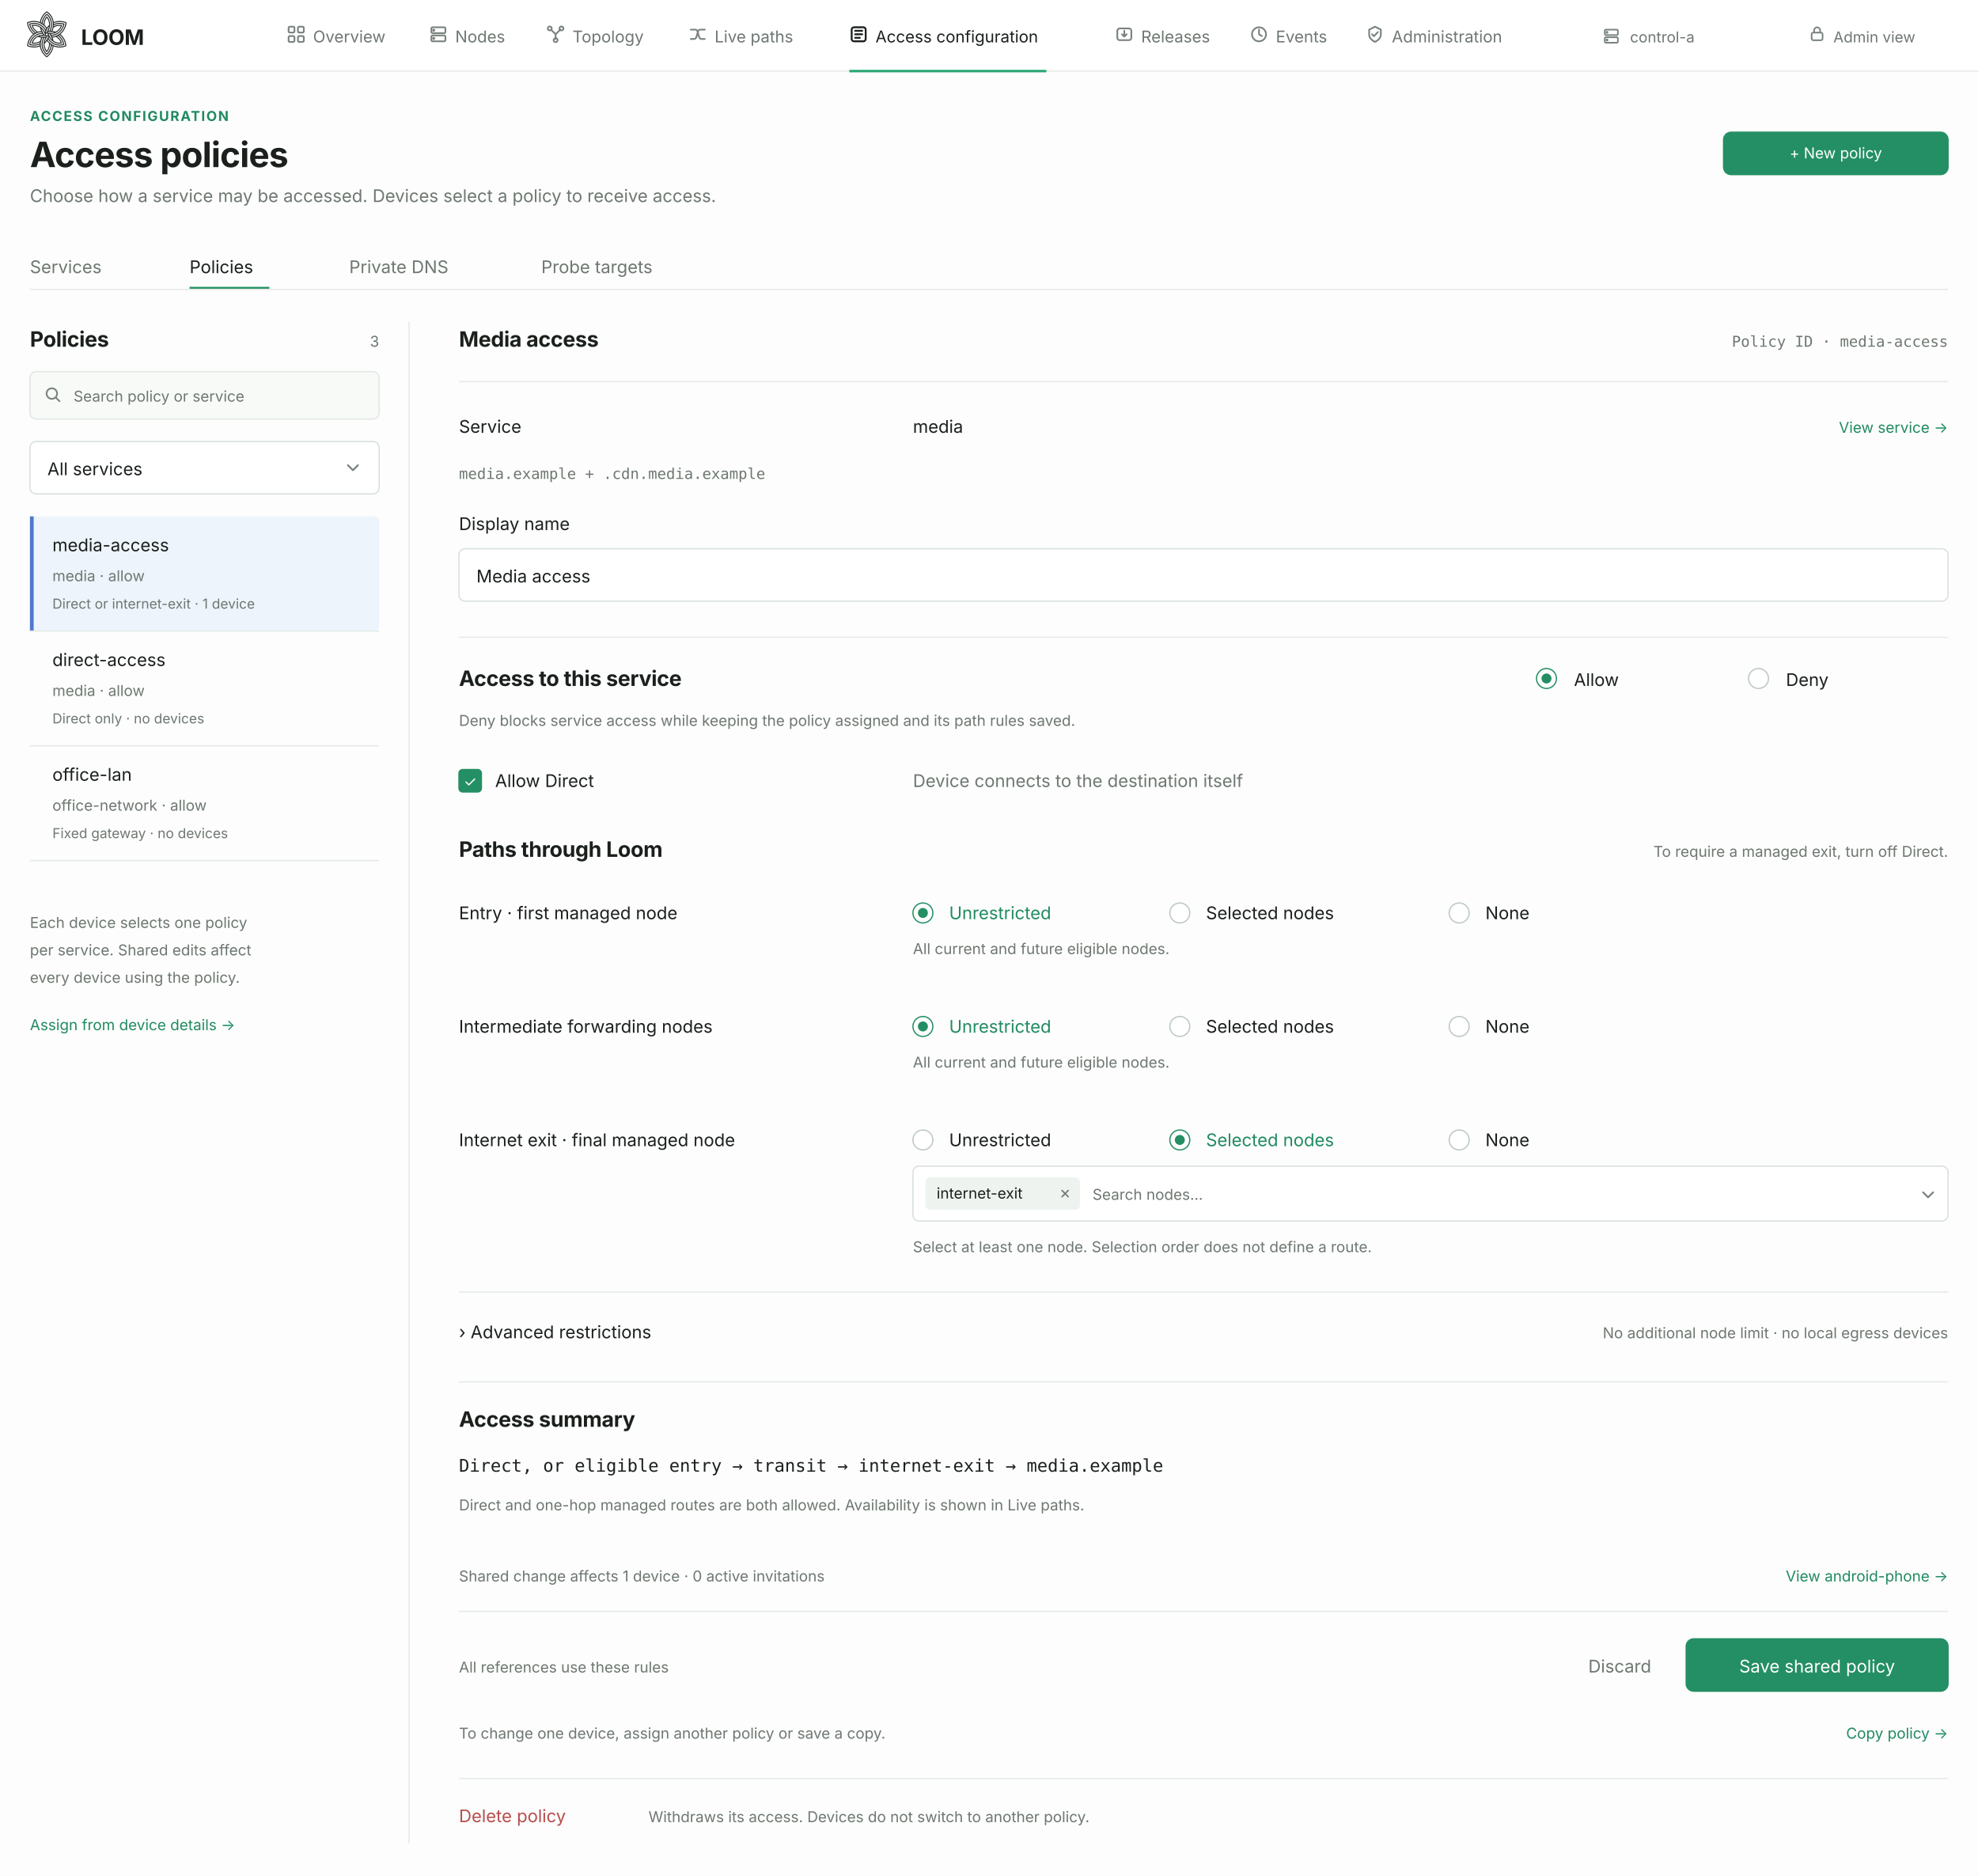
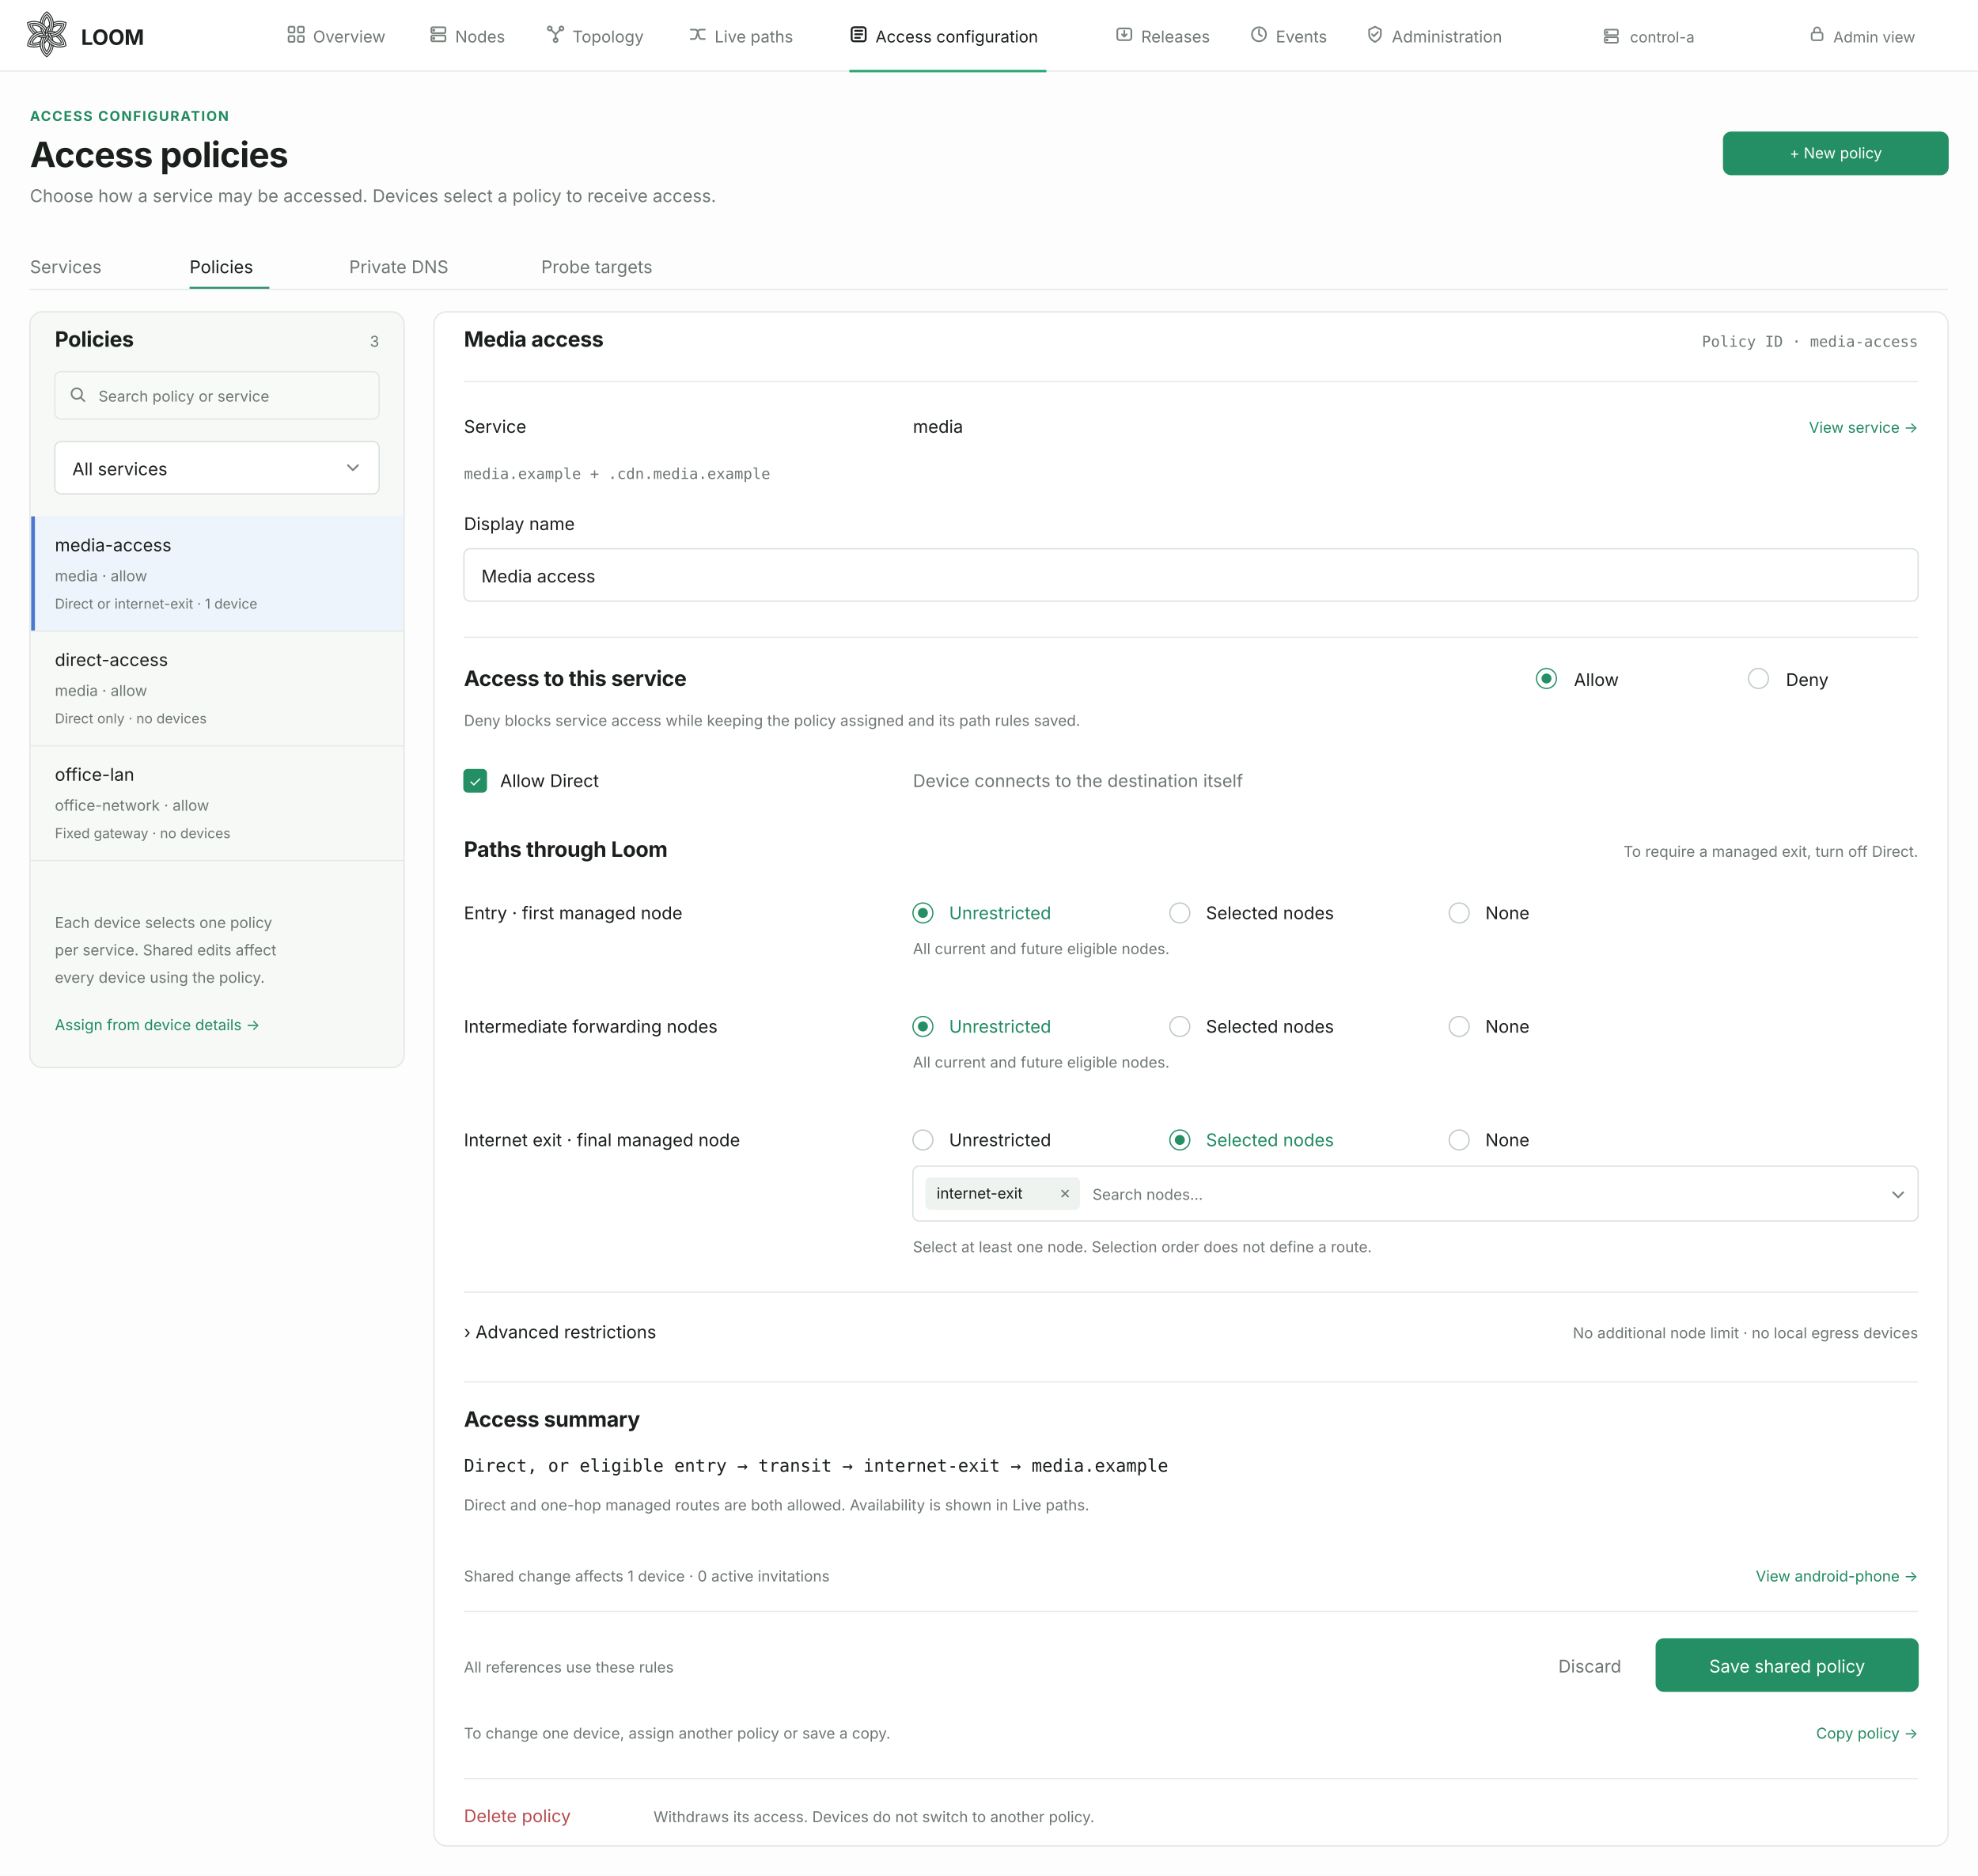
<svg xmlns="http://www.w3.org/2000/svg" width="1586" height="1504" viewBox="0 0 1586 1504" role="document" aria-labelledby="svg-title svg-desc">
  <defs>
    <marker id="route-arrow" markerWidth="8" markerHeight="8" refX="7" refY="4" orient="auto" markerUnits="strokeWidth">
      <path d="M0 0L8 4L0 8Z" fill="#4D78D1" />
    </marker>
    <symbol id="icon-grid" viewBox="0 0 16 16">
      <rect x="1.5" y="1.5" width="5" height="5" rx="1" />
      <rect x="9.5" y="1.5" width="5" height="5" rx="1" />
      <rect x="1.5" y="9.5" width="5" height="5" rx="1" />
      <rect x="9.5" y="9.5" width="5" height="5" rx="1" />
    </symbol>
    <symbol id="icon-node" viewBox="0 0 16 16">
      <rect x="2" y="2" width="12" height="5" rx="1" />
      <rect x="2" y="9" width="12" height="5" rx="1" />
      <circle cx="4" cy="4.5" r=".6" />
      <circle cx="4" cy="11.5" r=".6" />
    </symbol>
    <symbol id="icon-topology" viewBox="0 0 16 16">
      <path d="M4 4l4 4 4-4M8 8v4" />
      <circle cx="3" cy="3" r="1.7" />
      <circle cx="13" cy="3" r="1.7" />
      <circle cx="8" cy="13" r="1.7" />
    </symbol>
    <symbol id="icon-path" viewBox="0 0 16 16">
      <path d="M2 4h4c3 0 2 8 5 8h3M2 12h3c3 0 2-8 5-8h4" />
    </symbol>
    <symbol id="icon-service" viewBox="0 0 16 16">
      <rect x="2" y="2" width="12" height="12" rx="2" />
      <path d="M5 5h6M5 8h6M5 11h4" />
    </symbol>
    <symbol id="icon-release" viewBox="0 0 16 16">
      <rect x="2" y="3" width="12" height="10" rx="2" />
      <path d="M8 5v5m-2-2 2 2 2-2" />
    </symbol>
    <symbol id="icon-events" viewBox="0 0 16 16">
      <circle cx="8" cy="8" r="6" />
      <path d="M8 4v4l2.5 1.5" />
    </symbol>
    <symbol id="icon-signed" viewBox="0 0 16 16">
      <path d="M8 1.5 13 4v4c0 3-2 5-5 6.5C5 13 3 11 3 8V4Z" />
      <path d="m5.5 8 1.6 1.6 3.4-3.5" />
    </symbol>
    <symbol id="icon-lock" viewBox="0 0 16 16">
      <rect x="3" y="7" width="10" height="7" rx="1.5" />
      <path d="M5.2 7V5a2.8 2.8 0 0 1 5.6 0v2" />
    </symbol>
    <symbol id="icon-search" viewBox="0 0 16 16">
      <circle cx="7" cy="7" r="4.5" />
      <path d="m10.5 10.5 3 3" />
    </symbol>
    <symbol id="icon-terminal" viewBox="0 0 16 16">
      <rect x="1.5" y="2" width="13" height="12" rx="2" />
      <path d="m4 5 3 3-3 3m5 0h3" />
    </symbol>
    <symbol id="icon-code" viewBox="0 0 16 16">
      <path d="m5.5 3-4 5 4 5m5-10 4 5-4 5M9.5 2l-3 12" />
    </symbol>
    <symbol id="icon-qr" viewBox="0 0 16 16">
      <path d="M2 2h4v4H2zm8 0h4v4h-4zM2 10h4v4H2zm8 0v2m3-2v4m-3 0h2" />
    </symbol>
    <symbol id="icon-phone" viewBox="0 0 16 16">
      <rect x="4" y="1" width="8" height="14" rx="2" />
      <path d="M7 3h2M7 13h2" />
    </symbol>
    <symbol id="icon-globe" viewBox="0 0 16 16">
      <circle cx="8" cy="8" r="6" />
      <ellipse cx="8" cy="8" rx="2.5" ry="6" />
      <path d="M2 8h12" />
    </symbol>
    <symbol id="icon-expand" viewBox="0 0 16 16">
      <path d="M6 2H2v4m8-4h4v4M2 10v4h4m8-4v4h-4" />
    </symbol>
    <symbol id="icon-chevron" viewBox="0 0 16 16">
      <path d="m4 6 4 4 4-4" />
    </symbol>
    <symbol id="icon-filter" viewBox="0 0 16 16">
      <path d="M2 4h12M4 8h8m-6 4h4" />
    </symbol>
    <style>
    .ui { font-family: Inter, "Atkinson Hyperlegible Next", ui-sans-serif, system-ui, -apple-system, "Segoe UI", sans-serif; fill:#1B201D }
    .mono { font-family: "Intel One Mono", "SFMono-Regular", Consolas, monospace }
    .title { font-size:28px; font-weight:700; letter-spacing:-.5px }
    .section { font-size:17px; font-weight:650; letter-spacing:-.2px }
    .metric { font-size:22px; font-weight:650; letter-spacing:-.3px }
    .body { font-size:14px }
    .small { font-size:12px }
    .tiny { font-size:11px }
    .micro { font-size:10px }
    .eyebrow { font-size:11px; font-weight:700; letter-spacing:1px }
    .muted { fill:#6E7771 }
    .faint { fill:#929B95 }
    .green { fill:#218A61 }
    .amber { fill:#A66A14 }
    .red { fill:#B74E4E }
    .blue { fill:#427994 }
    .white { fill:#FFFFFF }
    .nav { font-size:13px }
    .nav-icon { fill:none; stroke:#79837D; stroke-width:1.45; stroke-linecap:round; stroke-linejoin:round }
    .nav-active { fill:none; stroke:#1B201D; stroke-width:1.6; stroke-linecap:round; stroke-linejoin:round }
    .rule { stroke:#E5EAE6; stroke-width:1 }
    .dash { stroke:#ABB7AF; stroke-width:1.5; stroke-dasharray:5 5; fill:none }
    .link { stroke:#B8C4BC; stroke-width:2; fill:none }
    .selected { stroke:#4D78D1; stroke-width:2.3; fill:none; marker-end:url(#route-arrow) }
</style>
  </defs>
  <rect width="1586" height="1504" fill="#FCFDFC" />
  <rect x="0" y="0" width="1586" height="58" fill="#FFFFFF" />
  <line class="rule" x1="0" y1="57" x2="1586" y2="57" />
  <svg x="18" y="8" width="39" height="39" viewBox="127 112 1000 1000">
    <g transform="translate(0,1254) scale(1,-1)">
      <path d="M616 1108 c-67 -49 -118 -133 -129 -209 0 -6 0 -6 -14 -1 -75 27 -166 24 -239 -6 -13 -5 -14 -7 -11 -29 12 -80 53 -155 115 -211 l9 -8 -6 -5 c-61 -53 -100 -121 -114 -200 -5 -31 -5 -38 4 -42 57 -26 138 -34 203 -20 13 2 22 5 39 10 14 5 14 5 15 -2 9 -70 60 -155 121 -204 17 -15 18 -15 34 -2 47 37 87 93 107 151 7 20 16 52 16 60 0 4 1 4 12 0 72 -28 158 -27 236 3 17 6 17 7 15 27 -8 79 -49 159 -111 215 l-9 9 10 9 c61 53 105 139 114 219 2 15 1 16 -28 26 -75 25 -156 25 -227 -2 -4 -1 -8 -2 -8 -2 -1 0 -2 7 -3 15 -15 81 -60 152 -126 198 -12 9 -14 9 -25 1z M639 1084 c105 -82 142 -225 92 -356 -7 -18 -7 -17 -16 -17 -4 0 -8 1 -8 1 -1 1 1 7 4 15 32 78 30 170 -5 243 -16 35 -40 66 -68 88 -9 8 -11 8 -20 0 -47 -39 -82 -103 -93 -169 -1 -7 -2 -12 -2 -13 -1 0 -17 8 -17 9 -1 1 4 27 7 40 13 44 37 89 68 124 15 16 44 43 47 43 0 0 5 -3 11 -8z M638 1031 c77 -72 98 -200 50 -307 -3 -8 -5 -11 -7 -12 -2 -1 -17 -1 -18 0 -1 0 2 6 5 12 44 94 31 213 -31 278 -10 11 -12 10 -29 -12 -26 -36 -44 -83 -47 -128 0 -6 -1 -11 -1 -11 -1 0 -6 4 -16 11 -4 3 2 39 12 67 13 41 41 84 68 108 4 4 3 4 14 -6z M635 973 c24 -33 37 -74 40 -124 l0 -15 -10 -10 c-11 -11 -23 -25 -32 -38 -6 -8 -5 -9 -13 3 -9 13 -19 24 -30 36 l-10 10 0 13 c3 48 18 94 42 128 6 7 6 7 13 -3z M413 893 c79 -13 148 -56 193 -118 12 -17 11 -15 6 -26 -3 -6 -5 -10 -5 -10 0 0 -4 6 -9 13 -66 103 -190 147 -314 114 -20 -6 -21 -6 -14 -34 15 -60 54 -120 102 -158 9 -8 9 -7 0 -12 -9 -6 -8 -6 -18 2 -57 48 -97 120 -110 196 -2 14 -3 13 7 16 22 9 53 16 85 19 13 2 61 0 77 -2z M923 895 c30 -3 83 -16 89 -22 2 -2 -7 -43 -14 -64 -34 -100 -109 -176 -200 -203 -23 -7 -59 -13 -61 -11 -2 2 -8 16 -8 16 0 1 7 2 16 2 74 9 136 45 185 108 27 35 49 81 57 120 4 17 3 19 -13 24 -62 19 -135 15 -193 -9 -9 -4 -9 -5 -9 7 l0 10 9 3 c25 10 56 17 83 19 9 1 50 1 59 0z M400 854 c70 -9 134 -47 176 -104 7 -11 21 -34 21 -36 0 -2 -6 -24 -7 -25 0 -1 -4 5 -8 13 -38 76 -106 124 -190 134 -14 2 -49 1 -62 -1 -16 -3 -18 -5 -12 -21 14 -42 48 -88 87 -117 7 -5 13 -10 13 -10 0 -1 -17 -9 -18 -9 -5 0 -42 35 -56 52 -24 29 -46 72 -54 105 -3 11 -3 10 11 14 30 8 67 10 99 5z M926 854 c13 -1 39 -7 40 -9 2 -2 -8 -34 -17 -55 -43 -93 -125 -152 -220 -158 l-11 0 -6 9 c-3 5 -5 9 -5 9 0 1 8 1 18 1 56 0 107 23 153 69 29 29 59 79 63 104 1 10 -11 13 -53 12 -42 0 -71 -6 -107 -24 -12 -6 -11 -6 -10 5 1 4 1 9 1 10 0 3 1 3 13 8 45 19 93 26 141 19z M391 816 c30 -3 68 -16 91 -32 l6 -3 4 -15 c4 -16 10 -34 16 -47 4 -11 4 -11 -3 -11 -12 -2 -37 -6 -48 -9 -16 -4 -14 -4 -26 4 -38 25 -67 57 -86 96 -7 15 -7 16 0 17 10 1 36 1 46 0z M914 816 c3 -2 2 -5 -4 -18 -19 -39 -53 -75 -89 -97 l-8 -5 -11 3 c-15 4 -33 8 -45 9 -6 1 -11 2 -11 2 -1 0 1 7 4 14 6 17 12 36 15 48 l1 9 9 5 c27 15 55 25 85 30 10 1 51 1 54 0z M669 789 c-4 -19 -7 -27 -14 -39 -10 -18 -20 -39 -29 -64 -1 -4 -2 -5 -10 -9 -9 -5 -9 -5 -5 11 10 40 28 75 51 103 10 12 10 12 7 -2z M529 746 c14 -16 17 -20 25 -37 8 -17 22 -42 30 -54 5 -9 6 -24 1 -26 -7 -2 -13 5 -35 46 -15 28 -35 75 -35 83 0 2 7 -4 14 -12z M721 691 c25 -1 43 -3 61 -8 4 0 2 -2 -8 -5 -19 -6 -28 -7 -48 -6 -12 1 -29 1 -46 1 -36 -1 -37 -1 -33 11 2 7 1 6 24 7 12 0 23 1 26 1 2 0 13 0 24 -1z M525 681 c5 -10 5 -10 -7 -10 -120 -9 -223 -101 -248 -221 -4 -22 -4 -23 11 -28 61 -19 132 -16 192 7 5 2 9 3 10 3 0 0 0 -5 0 -10 l1 -9 -9 -4 c-62 -24 -145 -25 -216 -1 -17 5 -16 4 -14 15 15 104 74 190 160 235 34 17 63 25 108 30 8 1 7 2 12 -7z M638 655 l9 -4 0 -10 c1 -13 2 -12 -10 -19 l-9 -6 -10 6 -9 6 -1 11 0 11 9 5 c12 6 11 6 21 0z M683 651 c0 -1 6 -10 12 -21 18 -30 29 -54 39 -82 6 -19 6 -19 -4 -9 -16 16 -22 25 -30 42 -7 14 -25 48 -30 54 -2 3 -3 15 -1 16 1 2 13 1 14 0z M546 642 c3 -5 5 -9 5 -9 0 -1 -7 -1 -16 -1 -94 0 -185 -66 -216 -155 -7 -22 -6 -23 23 -27 44 -5 89 3 131 21 7 3 13 6 13 6 0 -1 -1 -5 -1 -11 l-1 -11 -11 -5 c-53 -22 -115 -26 -174 -12 -11 3 -10 3 -9 10 8 39 30 82 58 115 44 53 119 88 184 88 l9 0 5 -9z M902 622 c45 -39 79 -92 96 -151 5 -19 10 -43 10 -51 l1 -7 -14 -5 c-89 -30 -180 -22 -253 22 -40 25 -68 49 -93 83 l-7 10 4 7 c7 13 6 12 12 3 73 -104 198 -148 317 -110 12 4 13 4 8 27 -9 42 -31 88 -59 123 -8 10 -33 35 -42 41 -6 5 -6 5 2 11 9 6 8 6 18 -3z M542 610 c10 -1 27 -1 38 -1 l20 0 8 -5 c4 -2 8 -4 8 -5 0 0 -1 -2 -2 -4 l-1 -4 -43 0 c-45 1 -55 2 -81 7 -8 1 -14 3 -15 3 0 1 15 6 27 8 15 3 15 3 20 2 2 0 11 0 21 -1z M661 609 c5 -9 -53 -107 -73 -125 -3 -3 -3 0 1 14 4 17 8 26 14 37 12 18 31 52 34 60 1 2 4 5 11 10 11 7 11 7 13 4z M863 604 c48 -36 83 -90 98 -148 2 -7 3 -14 3 -14 -1 -1 -5 -3 -11 -4 -90 -23 -180 3 -247 69 -17 18 -42 51 -42 56 0 2 9 20 10 20 0 0 3 -4 5 -8 36 -66 102 -112 177 -124 12 -2 51 -2 64 0 19 4 21 5 17 17 -15 50 -55 103 -97 128 -1 1 -2 2 -2 2 0 1 17 10 19 10 0 0 3 -2 6 -4z M458 585 c12 -4 37 -9 48 -11 8 0 7 0 3 -10 -5 -13 -13 -36 -16 -49 -3 -13 -2 -12 -19 -21 -38 -19 -72 -26 -112 -25 -22 1 -23 1 -23 5 3 13 23 45 41 67 16 18 58 49 64 48 1 -1 7 -2 14 -4z M824 583 c35 -22 63 -53 81 -89 6 -12 11 -22 10 -23 -4 -3 -47 -2 -68 2 -26 5 -69 24 -82 35 0 1 -2 8 -4 17 -2 9 -6 23 -10 32 -6 19 -6 18 1 19 14 1 57 11 59 13 1 1 4 0 13 -6z M553 570 c1 -1 1 -2 -2 -7 -11 -21 -21 -55 -26 -82 -15 -86 17 -180 82 -245 20 -20 19 -20 40 0 44 45 71 101 82 165 1 6 2 11 2 11 0 1 4 -1 9 -4 l8 -4 0 -5 c-11 -74 -51 -146 -110 -198 -12 -10 -10 -10 -21 -1 -77 65 -122 167 -113 259 3 34 14 74 26 103 l4 9 9 0 c5 0 9 0 10 -1z M597 570 c0 -1 -4 -9 -8 -18 -43 -88 -35 -184 20 -258 15 -20 17 -21 27 -10 30 33 52 90 57 145 0 11 0 11 10 3 10 -7 9 -6 7 -19 -7 -62 -34 -117 -76 -161 l-7 -7 -8 8 c-51 50 -82 131 -77 200 3 35 12 70 28 103 l7 14 10 0 c5 0 10 0 10 0z M639 493 c5 -6 14 -17 22 -24 l13 -14 0 -8 c0 -44 -14 -93 -38 -130 -9 -14 -9 -14 -13 -8 -26 35 -42 84 -42 127 l0 11 12 12 c11 12 22 25 31 38 3 4 6 7 6 7 0 0 4 -5 9 -11z" fill="#252927" fill-rule="evenodd" clip-rule="evenodd" />
    </g>
  </svg>
  <text class="ui section" x="65" y="36" text-anchor="start">LOOM</text>
  <use href="#icon-grid" x="230" y="20" width="15" height="15" class="nav-icon" />
  <text class="ui nav muted" x="251" y="34" text-anchor="start">Overview</text>
  <use href="#icon-node" x="344" y="20" width="15" height="15" class="nav-icon" />
  <text class="ui nav muted" x="365" y="34" text-anchor="start">Nodes</text>
  <use href="#icon-topology" x="438" y="20" width="15" height="15" class="nav-icon" />
  <text class="ui nav muted" x="459" y="34" text-anchor="start">Topology</text>
  <use href="#icon-path" x="552" y="20" width="15" height="15" class="nav-icon" />
  <text class="ui nav muted" x="573" y="34" text-anchor="start">Live paths</text>
  <a href="05-services.svg" data-ui="intent-entry">
    <use href="#icon-service" x="681" y="20" width="15" height="15" class="nav-active" />
    <text class="ui nav" x="702" y="34" text-anchor="start">Access configuration</text>
    <line x1="681" y1="57" x2="839" y2="57" stroke="#2AA875" stroke-width="2" />
  </a>
  <use href="#icon-release" x="894" y="20" width="15" height="15" class="nav-icon" />
  <text class="ui nav muted" x="915" y="34" text-anchor="start">Releases</text>
  <use href="#icon-events" x="1002" y="20" width="15" height="15" class="nav-icon" />
  <text class="ui nav muted" x="1023" y="34" text-anchor="start">Events</text>
  <a href="09-administration.svg" data-ui="administration-entry">
    <use href="#icon-signed" x="1095" y="20" width="15" height="15" class="nav-icon" />
    <text class="ui nav muted" x="1116" y="34" text-anchor="start">Administration</text>
  </a>
  <use href="#icon-node" x="1285" y="22" width="14" height="14" class="nav-icon" />
  <text class="ui small muted" x="1307" y="34" text-anchor="start">control-a</text>
  <use href="#icon-lock" x="1450" y="20" width="14" height="14" class="nav-icon" />
  <text class="ui small muted" x="1470" y="34" text-anchor="start">Admin view</text>
  <text class="ui eyebrow green" x="24" y="97" text-anchor="start">ACCESS CONFIGURATION</text>
  <text class="ui title" x="24" y="134" text-anchor="start">Access policies</text>
  <text class="ui body muted" x="24" y="162" text-anchor="start">Choose how a service may be accessed. Devices select a policy to receive access.</text>
  <a href="05-services.svg" data-ui="intent-tab" aria-current="false">
    <rect x="20" y="192" width="100" height="40" rx="0" fill="transparent" stroke="none" />
    <text class="ui body muted" x="24" y="219" text-anchor="start">Services</text>
  </a>
  <a href="06-policies.svg" data-ui="intent-tab" aria-current="page">
    <rect x="148" y="192" width="100" height="40" rx="0" fill="transparent" stroke="none" />
    <text class="ui body" x="152" y="219" text-anchor="start">Policies</text>
    <line class="intent-selected" x1="152" y1="231" x2="216" y2="231" />
  </a>
  <a href="05-services-dns.svg" data-ui="intent-tab" aria-current="false">
    <rect x="276" y="192" width="126" height="40" rx="0" fill="transparent" stroke="none" />
    <text class="ui body muted" x="280" y="219" text-anchor="start">Private DNS</text>
  </a>
  <a href="05-services-probes.svg" data-ui="intent-tab" aria-current="false">
    <rect x="430" y="192" width="140" height="40" rx="0" fill="transparent" stroke="none" />
    <text class="ui body muted" x="434" y="219" text-anchor="start">Probe targets</text>
  </a>
  <line class="rule" x1="24" y1="232" x2="1562" y2="232" />
  <style>.intent-selected{stroke:#248F64;stroke-width:2}[data-ui="intent-tab"]:focus-visible text{text-decoration:underline}</style>
  <a href="06-policies-new.svg" data-ui="new-policy">
    <g data-ui="button">
      <rect x="1382" y="106" width="180" height="34" rx="6" fill="#248F64" stroke="#248F64" />
      <text class="ui small white" x="1472" y="127" text-anchor="middle">+ New policy</text>
    </g>
  </a>
+   <rect data-ui="workspace-surface" data-surface="content" x="348" y="250" width="1214" height="1230" rx="10" fill="#FFFFFF" stroke="#E2E6E3" />
+   <rect data-ui="workspace-surface" data-surface="navigation" x="24" y="250" width="300" height="606" rx="10" fill="#F7F9F7" stroke="#E2E6E3" />
  <g data-ui="catalog-list">
-     <text class="ui section" x="24" y="278" text-anchor="start">Policies</text>
+     <text class="ui section" x="44" y="278" text-anchor="start">Policies</text>
    <text class="ui small muted" x="304" y="278" text-anchor="end">3</text>
-     <rect x="24" y="298" width="280" height="38" rx="5" fill="#F8FAF8" stroke="#E1E7E2" />
-     <use href="#icon-search" x="35" y="309" width="15" height="15" class="nav-icon" />
-     <text class="ui small muted" x="59" y="322" text-anchor="start">Search policy or service</text>
+     <rect x="44" y="298" width="260" height="38" rx="5" fill="#F8FAF8" stroke="#E1E7E2" />
+     <use href="#icon-search" x="55" y="309" width="15" height="15" class="nav-icon" />
+     <text class="ui small muted" x="79" y="322" text-anchor="start">Search policy or service</text>
    <g data-ui="input">
-       <rect x="24" y="354" width="280" height="42" rx="5" fill="#FFFFFF" stroke="#D8E0DA" />
-       <text class="ui body" x="38" y="381" text-anchor="start">All services</text>
+       <rect x="44" y="354" width="260" height="42" rx="5" fill="#FFFFFF" stroke="#D8E0DA" />
+       <text class="ui body" x="58" y="381" text-anchor="start">All services</text>
      <use href="#icon-chevron" x="275" y="367" width="16" height="16" class="nav-icon" />
    </g>
    <a href="06-policies.svg" data-ui="catalog-navigation">
      <g data-ui="catalog-item" data-object="demo-policy" aria-selected="true">
-         <rect x="24" y="414" width="280" height="92" rx="4" fill="#EDF4FB" stroke="none" />
-         <rect x="24" y="414" width="3" height="92" rx="0" fill="#4D78D1" stroke="none" />
-         <text class="ui body" x="42" y="442" text-anchor="start">media-access</text>
-         <text class="ui small muted" x="42" y="466" text-anchor="start">media · allow</text>
-         <text class="ui tiny muted" x="42" y="488" text-anchor="start">Direct or internet-exit · 1 device</text>
-         <line class="rule" x1="24" y1="506" x2="304" y2="506" />
+         <rect x="25" y="414" width="298" height="92" rx="0" fill="#EDF4FB" stroke="none" />
+         <rect x="25" y="414" width="3" height="92" rx="0" fill="#4D78D1" stroke="none" />
+         <text class="ui body" x="44" y="442" text-anchor="start">media-access</text>
+         <text class="ui small muted" x="44" y="466" text-anchor="start">media · allow</text>
+         <text class="ui tiny muted" x="44" y="488" text-anchor="start">Direct or internet-exit · 1 device</text>
+         <line class="rule" x1="24" y1="506" x2="324" y2="506" />
      </g>
    </a>
    <g data-ui="catalog-item" data-object="demo-direct-policy" aria-selected="false">
-       <rect x="24" y="506" width="3" height="92" rx="0" fill="transparent" stroke="none" />
-       <text class="ui body" x="42" y="534" text-anchor="start">direct-access</text>
-       <text class="ui small muted" x="42" y="558" text-anchor="start">media · allow</text>
-       <text class="ui tiny muted" x="42" y="580" text-anchor="start">Direct only · no devices</text>
-       <line class="rule" x1="24" y1="598" x2="304" y2="598" />
+       <rect x="25" y="506" width="3" height="92" rx="0" fill="transparent" stroke="none" />
+       <text class="ui body" x="44" y="534" text-anchor="start">direct-access</text>
+       <text class="ui small muted" x="44" y="558" text-anchor="start">media · allow</text>
+       <text class="ui tiny muted" x="44" y="580" text-anchor="start">Direct only · no devices</text>
+       <line class="rule" x1="24" y1="598" x2="324" y2="598" />
    </g>
    <a href="06-policies-lan.svg" data-ui="catalog-navigation">
      <g data-ui="catalog-item" data-object="demo-lan-policy" aria-selected="false">
-         <rect x="24" y="598" width="3" height="92" rx="0" fill="transparent" stroke="none" />
-         <text class="ui body" x="42" y="626" text-anchor="start">office-lan</text>
-         <text class="ui small muted" x="42" y="650" text-anchor="start">office-network · allow</text>
-         <text class="ui tiny muted" x="42" y="672" text-anchor="start">Fixed gateway · no devices</text>
-         <line class="rule" x1="24" y1="690" x2="304" y2="690" />
+         <rect x="25" y="598" width="3" height="92" rx="0" fill="transparent" stroke="none" />
+         <text class="ui body" x="44" y="626" text-anchor="start">office-lan</text>
+         <text class="ui small muted" x="44" y="650" text-anchor="start">office-network · allow</text>
+         <text class="ui tiny muted" x="44" y="672" text-anchor="start">Fixed gateway · no devices</text>
+         <line class="rule" x1="24" y1="690" x2="324" y2="690" />
      </g>
    </a>
  </g>
-   <text class="ui small muted" x="24" y="744" text-anchor="start">Each device selects one policy</text>
-   <text class="ui small muted" x="24" y="766" text-anchor="start">per service. Shared edits affect</text>
-   <text class="ui small muted" x="24" y="788" text-anchor="start">every device using the policy.</text>
+   <text class="ui small muted" x="44" y="744" text-anchor="start">Each device selects one policy</text>
+   <text class="ui small muted" x="44" y="766" text-anchor="start">per service. Shared edits affect</text>
+   <text class="ui small muted" x="44" y="788" text-anchor="start">every device using the policy.</text>
  <a data-ui="navigation" data-route="/devices/demo-forward-c" href="02-nodes-detail.svg#detail-access">
-     <text class="ui small green" x="24" y="826" text-anchor="start">Assign from device details →</text>
+     <text class="ui small green" x="44" y="826" text-anchor="start">Assign from device details →</text>
  </a>
  <g data-ui="policy-editor" data-policy="demo-policy" data-service="demo-video" data-state="shared-edit">
-     <text class="ui section" x="368" y="278" text-anchor="start">Media access</text>
-     <text class="ui small mono muted" x="1562" y="278" text-anchor="end">Policy ID · media-access</text>
-     <line class="rule" x1="368" y1="306" x2="1562" y2="306" />
-     <text class="ui body" x="368" y="347" text-anchor="start">Service</text>
+     <text class="ui section" x="372" y="278" text-anchor="start">Media access</text>
+     <text class="ui small mono muted" x="1538" y="278" text-anchor="end">Policy ID · media-access</text>
+     <line class="rule" x1="372" y1="306" x2="1538" y2="306" />
+     <text class="ui body" x="372" y="347" text-anchor="start">Service</text>
    <g data-ui="policy-service" data-service="demo-video" aria-readonly="true">
      <text class="ui body" x="732" y="347" text-anchor="start">media</text>
      <a data-ui="navigation" data-route="/services?service=demo-video" href="05-services.svg">
-         <text class="ui small green" x="1562" y="347" text-anchor="end">View service →</text>
+         <text class="ui small green" x="1538" y="347" text-anchor="end">View service →</text>
      </a>
-       <text class="ui small mono muted" x="368" y="384" text-anchor="start">media.example + .cdn.media.example</text>
-     </g>
-     <text class="ui body" x="368" y="425" text-anchor="start">Display name</text>
+       <text class="ui small mono muted" x="372" y="384" text-anchor="start">media.example + .cdn.media.example</text>
+     </g>
+     <text class="ui body" x="372" y="425" text-anchor="start">Display name</text>
    <g data-ui="input">
-       <rect x="368" y="440" width="1194" height="42" rx="5" fill="#FFFFFF" stroke="#D8E0DA" />
-       <text class="ui body" x="382" y="467" text-anchor="start">Media access</text>
-     </g>
-     <line class="rule" x1="368" y1="511" x2="1562" y2="511" />
-     <text class="ui section" x="368" y="550" text-anchor="start">Access to this service</text>
+       <rect x="372" y="440" width="1166" height="42" rx="5" fill="#FFFFFF" stroke="#D8E0DA" />
+       <text class="ui body" x="386" y="467" text-anchor="start">Media access</text>
+     </g>
+     <line class="rule" x1="372" y1="511" x2="1538" y2="511" />
+     <text class="ui section" x="372" y="550" text-anchor="start">Access to this service</text>
    <g data-ui="policy-effect" data-value="allow" role="radiogroup">
      <g role="radio" data-value="allow" aria-checked="true">
        <circle cx="1240" cy="544" r="8" fill="#FFFFFF" stroke="#248F64" />
        <circle cx="1240" cy="544" r="4" fill="#248F64" stroke="none" />
        <text class="ui body" x="1262" y="550" text-anchor="start">Allow</text>
      </g>
      <g role="radio" data-value="deny" aria-checked="false">
        <circle cx="1410" cy="544" r="8" fill="#FFFFFF" stroke="#BCC8C0" />
        <text class="ui body" x="1432" y="550" text-anchor="start">Deny</text>
      </g>
    </g>
-     <text class="ui small muted" x="368" y="582" text-anchor="start">Deny blocks service access while keeping the policy assigned and its path rules saved.</text>
+     <text class="ui small muted" x="372" y="582" text-anchor="start">Deny blocks service access while keeping the policy assigned and its path rules saved.</text>
    <g data-ui="allow-direct" aria-checked="true">
-       <rect x="368" y="617" width="18" height="18" rx="3" fill="#248F64" stroke="#248F64" />
-       <text class="ui small white" x="377" y="631" text-anchor="middle">✓</text>
-       <text class="ui body" x="397" y="631" text-anchor="start">Allow Direct</text>
+       <rect x="372" y="617" width="18" height="18" rx="3" fill="#248F64" stroke="#248F64" />
+       <text class="ui small white" x="381" y="631" text-anchor="middle">✓</text>
+       <text class="ui body" x="401" y="631" text-anchor="start">Allow Direct</text>
      <text class="ui body muted" x="732" y="631" text-anchor="start">Device connects to the destination itself</text>
    </g>
-     <text class="ui section" x="368" y="687" text-anchor="start">Paths through Loom</text>
-     <text class="ui small muted" x="1562" y="687" text-anchor="end">To require a managed exit, turn off Direct.</text>
+     <text class="ui section" x="372" y="687" text-anchor="start">Paths through Loom</text>
+     <text class="ui small muted" x="1538" y="687" text-anchor="end">To require a managed exit, turn off Direct.</text>
    <g data-ui="policy-range" data-field="data-entries" data-mode="any" data-options="any only none">
-       <text class="ui body" x="368" y="737" text-anchor="start">Entry · first managed node</text>
+       <text class="ui body" x="372" y="737" text-anchor="start">Entry · first managed node</text>
      <g data-ui="policy-range-mode" role="radiogroup" aria-label="Entry · first managed node">
        <g role="radio" data-value="any" aria-checked="true">
          <circle cx="740" cy="732" r="8" fill="#FFFFFF" stroke="#248F64" />
          <circle cx="740" cy="732" r="4" fill="#248F64" stroke="none" />
          <text class="ui body green" x="761" y="737" text-anchor="start">Unrestricted</text>
        </g>
        <g role="radio" data-value="only" aria-checked="false">
          <circle cx="946" cy="732" r="8" fill="#FFFFFF" stroke="#BCC8C0" />
          <text class="ui body" x="967" y="737" text-anchor="start">Selected nodes</text>
        </g>
        <g role="radio" data-value="none" aria-checked="false">
          <circle cx="1170" cy="732" r="8" fill="#FFFFFF" stroke="#BCC8C0" />
          <text class="ui body" x="1191" y="737" text-anchor="start">None</text>
        </g>
      </g>
      <text class="ui small muted" x="732" y="765" text-anchor="start">All current and future eligible nodes.</text>
    </g>
    <g data-ui="policy-range" data-field="forwarding-nodes" data-mode="any" data-options="any only none">
-       <text class="ui body" x="368" y="828" text-anchor="start">Intermediate forwarding nodes</text>
+       <text class="ui body" x="372" y="828" text-anchor="start">Intermediate forwarding nodes</text>
      <g data-ui="policy-range-mode" role="radiogroup" aria-label="Intermediate forwarding nodes">
        <g role="radio" data-value="any" aria-checked="true">
          <circle cx="740" cy="823" r="8" fill="#FFFFFF" stroke="#248F64" />
          <circle cx="740" cy="823" r="4" fill="#248F64" stroke="none" />
          <text class="ui body green" x="761" y="828" text-anchor="start">Unrestricted</text>
        </g>
        <g role="radio" data-value="only" aria-checked="false">
          <circle cx="946" cy="823" r="8" fill="#FFFFFF" stroke="#BCC8C0" />
          <text class="ui body" x="967" y="828" text-anchor="start">Selected nodes</text>
        </g>
        <g role="radio" data-value="none" aria-checked="false">
          <circle cx="1170" cy="823" r="8" fill="#FFFFFF" stroke="#BCC8C0" />
          <text class="ui body" x="1191" y="828" text-anchor="start">None</text>
        </g>
      </g>
      <text class="ui small muted" x="732" y="856" text-anchor="start">All current and future eligible nodes.</text>
    </g>
    <g data-ui="policy-range" data-field="internet-exits" data-mode="only" data-options="any only none">
-       <text class="ui body" x="368" y="919" text-anchor="start">Internet exit · final managed node</text>
+       <text class="ui body" x="372" y="919" text-anchor="start">Internet exit · final managed node</text>
      <g data-ui="policy-range-mode" role="radiogroup" aria-label="Internet exit · final managed node">
        <g role="radio" data-value="any" aria-checked="false">
          <circle cx="740" cy="914" r="8" fill="#FFFFFF" stroke="#BCC8C0" />
          <text class="ui body" x="761" y="919" text-anchor="start">Unrestricted</text>
        </g>
        <g role="radio" data-value="only" aria-checked="true">
          <circle cx="946" cy="914" r="8" fill="#FFFFFF" stroke="#248F64" />
          <circle cx="946" cy="914" r="4" fill="#248F64" stroke="none" />
          <text class="ui body green" x="967" y="919" text-anchor="start">Selected nodes</text>
        </g>
        <g role="radio" data-value="none" aria-checked="false">
          <circle cx="1170" cy="914" r="8" fill="#FFFFFF" stroke="#BCC8C0" />
          <text class="ui body" x="1191" y="919" text-anchor="start">None</text>
        </g>
      </g>
      <g data-ui="policy-node-picker" aria-expanded="false">
        <g data-ui="tag-selector" data-field="internet-exits" aria-multiselectable="true">
-           <rect x="732" y="935" width="830" height="44" rx="5" fill="#FFFFFF" stroke="#D8E0DA" />
+           <rect x="732" y="935" width="806" height="44" rx="5" fill="#FFFFFF" stroke="#D8E0DA" />
          <g data-ui="selected-tag" data-value="demo-egress-e">
            <rect x="742" y="944" width="124" height="26" rx="4" fill="#EEF3F0" stroke="none" />
            <text class="ui small" x="751" y="961" text-anchor="start">internet-exit</text>
            <g data-ui="remove-tag" data-value="demo-egress-e">
              <text class="ui body muted" x="854" y="961" text-anchor="middle">×</text>
            </g>
          </g>
          <text class="ui small muted" x="876" y="962" text-anchor="start">Search nodes…</text>
-           <use href="#icon-chevron" x="1538" y="950" width="16" height="16" class="nav-icon" />
+           <use href="#icon-chevron" x="1514" y="950" width="16" height="16" class="nav-icon" />
        </g>
      </g>
      <text class="ui small muted" x="732" y="1004" text-anchor="start">Select at least one node. Selection order does not define a route.</text>
    </g>
    <g data-ui="advanced-policy-rules" aria-expanded="false">
-       <line class="rule" x1="368" y1="1036" x2="1562" y2="1036" />
-       <text class="ui body" x="368" y="1073" text-anchor="start">› Advanced restrictions</text>
-       <text class="ui small muted" x="1562" y="1073" text-anchor="end">No additional node limit · no local egress devices</text>
-     </g>
-     <line class="rule" x1="368" y1="1108" x2="1562" y2="1108" />
-     <text class="ui section" x="368" y="1144" text-anchor="start">Access summary</text>
-     <text class="ui body mono" x="368" y="1180" text-anchor="start">Direct, or eligible entry → transit → internet-exit → media.example</text>
-     <text class="ui small muted" x="368" y="1211" text-anchor="start">Direct and one-hop managed routes are both allowed. Availability is shown in Live paths.</text>
+       <line class="rule" x1="372" y1="1036" x2="1538" y2="1036" />
+       <text class="ui body" x="372" y="1073" text-anchor="start">› Advanced restrictions</text>
+       <text class="ui small muted" x="1538" y="1073" text-anchor="end">No additional node limit · no local egress devices</text>
+     </g>
+     <line class="rule" x1="372" y1="1108" x2="1538" y2="1108" />
+     <text class="ui section" x="372" y="1144" text-anchor="start">Access summary</text>
+     <text class="ui body mono" x="372" y="1180" text-anchor="start">Direct, or eligible entry → transit → internet-exit → media.example</text>
+     <text class="ui small muted" x="372" y="1211" text-anchor="start">Direct and one-hop managed routes are both allowed. Availability is shown in Live paths.</text>
    <g data-ui="policy-assignments" data-policy="demo-policy">
-       <text class="ui small muted" x="368" y="1268" text-anchor="start">Shared change affects 1 device · 0 active invitations</text>
+       <text class="ui small muted" x="372" y="1268" text-anchor="start">Shared change affects 1 device · 0 active invitations</text>
      <g data-ui="navigation" data-route="/devices/demo-phone-f">
-         <text class="ui small green" x="1562" y="1268" text-anchor="end">View android-phone →</text>
+         <text class="ui small green" x="1538" y="1268" text-anchor="end">View android-phone →</text>
      </g>
    </g>
    <g data-ui="form-actions">
-       <line class="rule" x1="368" y1="1292" x2="1562" y2="1292" />
-       <text class="ui small muted" x="368" y="1341" text-anchor="start">All references use these rules</text>
-       <text class="ui body muted" x="1324" y="1341" text-anchor="end">Discard</text>
-       <rect x="1352" y="1314" width="210" height="42" rx="6" fill="#248F64" stroke="#248F64" />
-       <text class="ui body white" x="1457" y="1341" text-anchor="middle">Save shared policy</text>
-     </g>
-     <text class="ui small muted" x="368" y="1394" text-anchor="start">To change one device, assign another policy or save a copy.</text>
+       <line class="rule" x1="372" y1="1292" x2="1538" y2="1292" />
+       <text class="ui small muted" x="372" y="1341" text-anchor="start">All references use these rules</text>
+       <text class="ui body muted" x="1300" y="1341" text-anchor="end">Discard</text>
+       <rect x="1328" y="1314" width="210" height="42" rx="6" fill="#248F64" stroke="#248F64" />
+       <text class="ui body white" x="1433" y="1341" text-anchor="middle">Save shared policy</text>
+     </g>
+     <text class="ui small muted" x="372" y="1394" text-anchor="start">To change one device, assign another policy or save a copy.</text>
    <g data-ui="navigation" data-route="/policies?copy=demo-policy">
-       <text class="ui small green" x="1562" y="1394" text-anchor="end">Copy policy →</text>
-     </g>
-     <line class="rule" x1="368" y1="1426" x2="1562" y2="1426" />
-     <text class="ui body red" x="368" y="1461" text-anchor="start">Delete policy</text>
-     <text class="ui small muted" x="520" y="1461" text-anchor="start">Withdraws its access. Devices do not switch to another policy.</text>
+       <text class="ui small green" x="1538" y="1394" text-anchor="end">Copy policy →</text>
+     </g>
+     <line class="rule" x1="372" y1="1426" x2="1538" y2="1426" />
+     <text class="ui body red" x="372" y="1461" text-anchor="start">Delete policy</text>
+     <text class="ui small muted" x="524" y="1461" text-anchor="start">Withdraws its access. Devices do not switch to another policy.</text>
  </g>
-   <line class="rule" x1="328" y1="258" x2="328" y2="1478" />
</svg>
